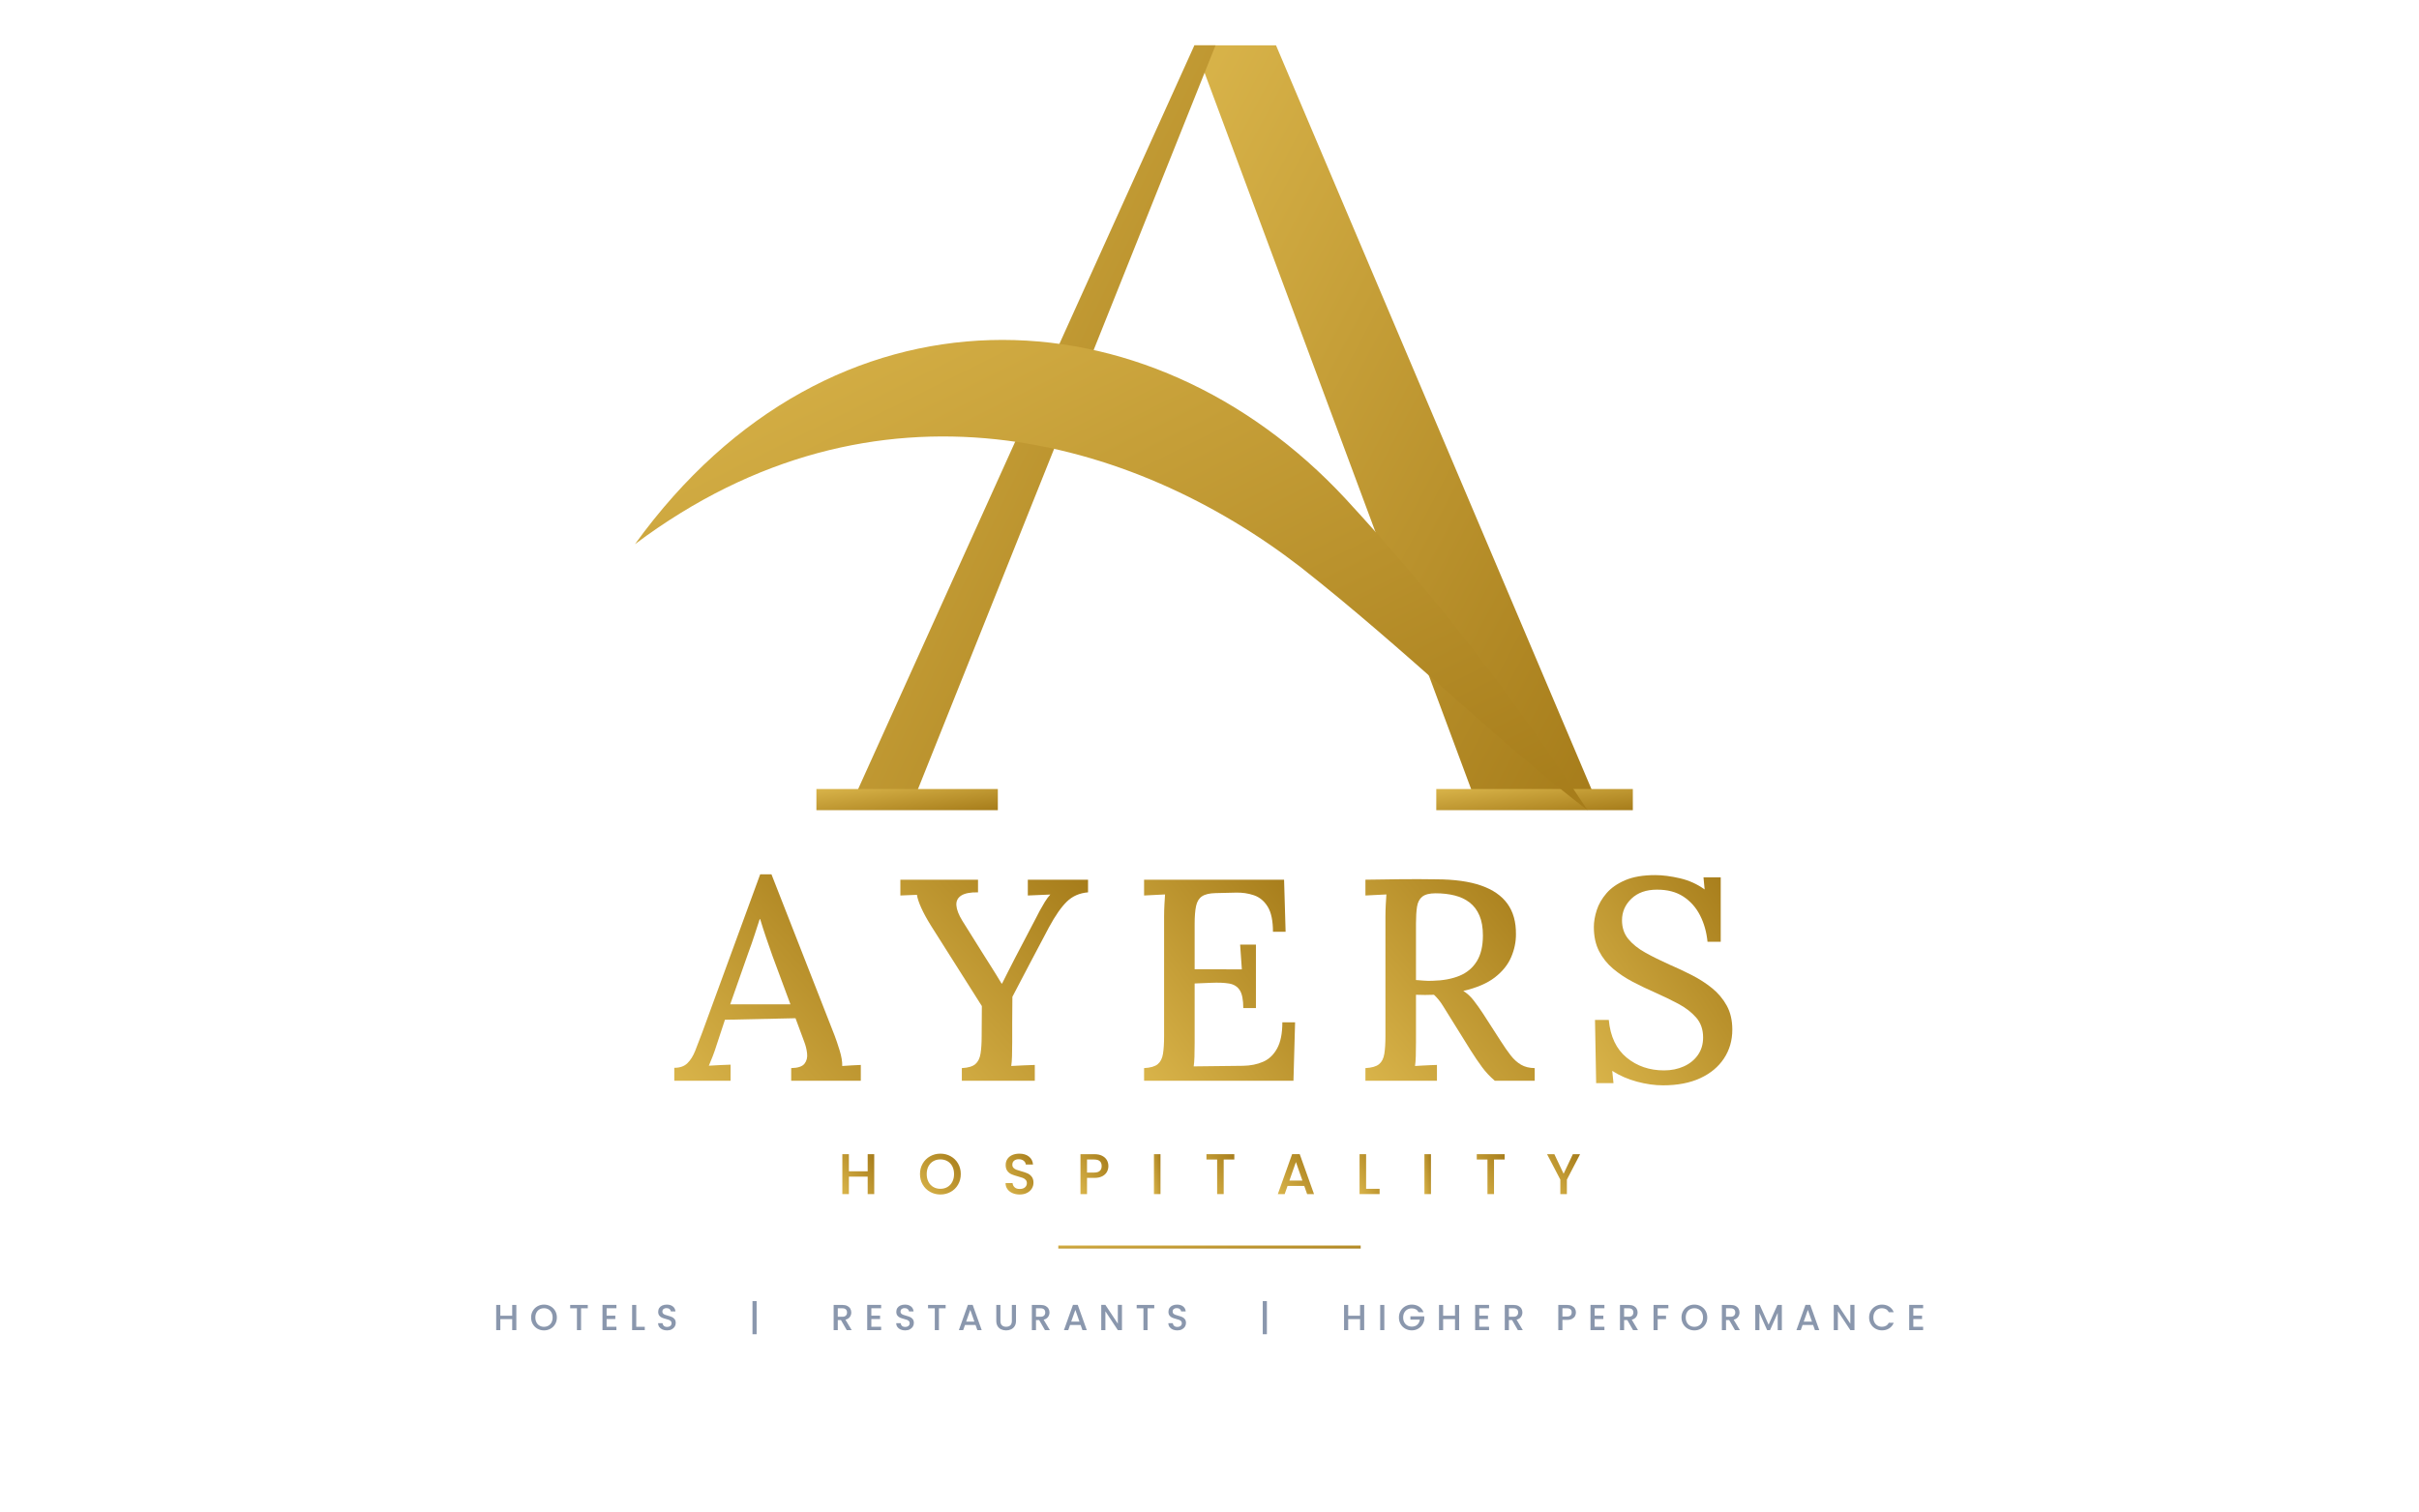
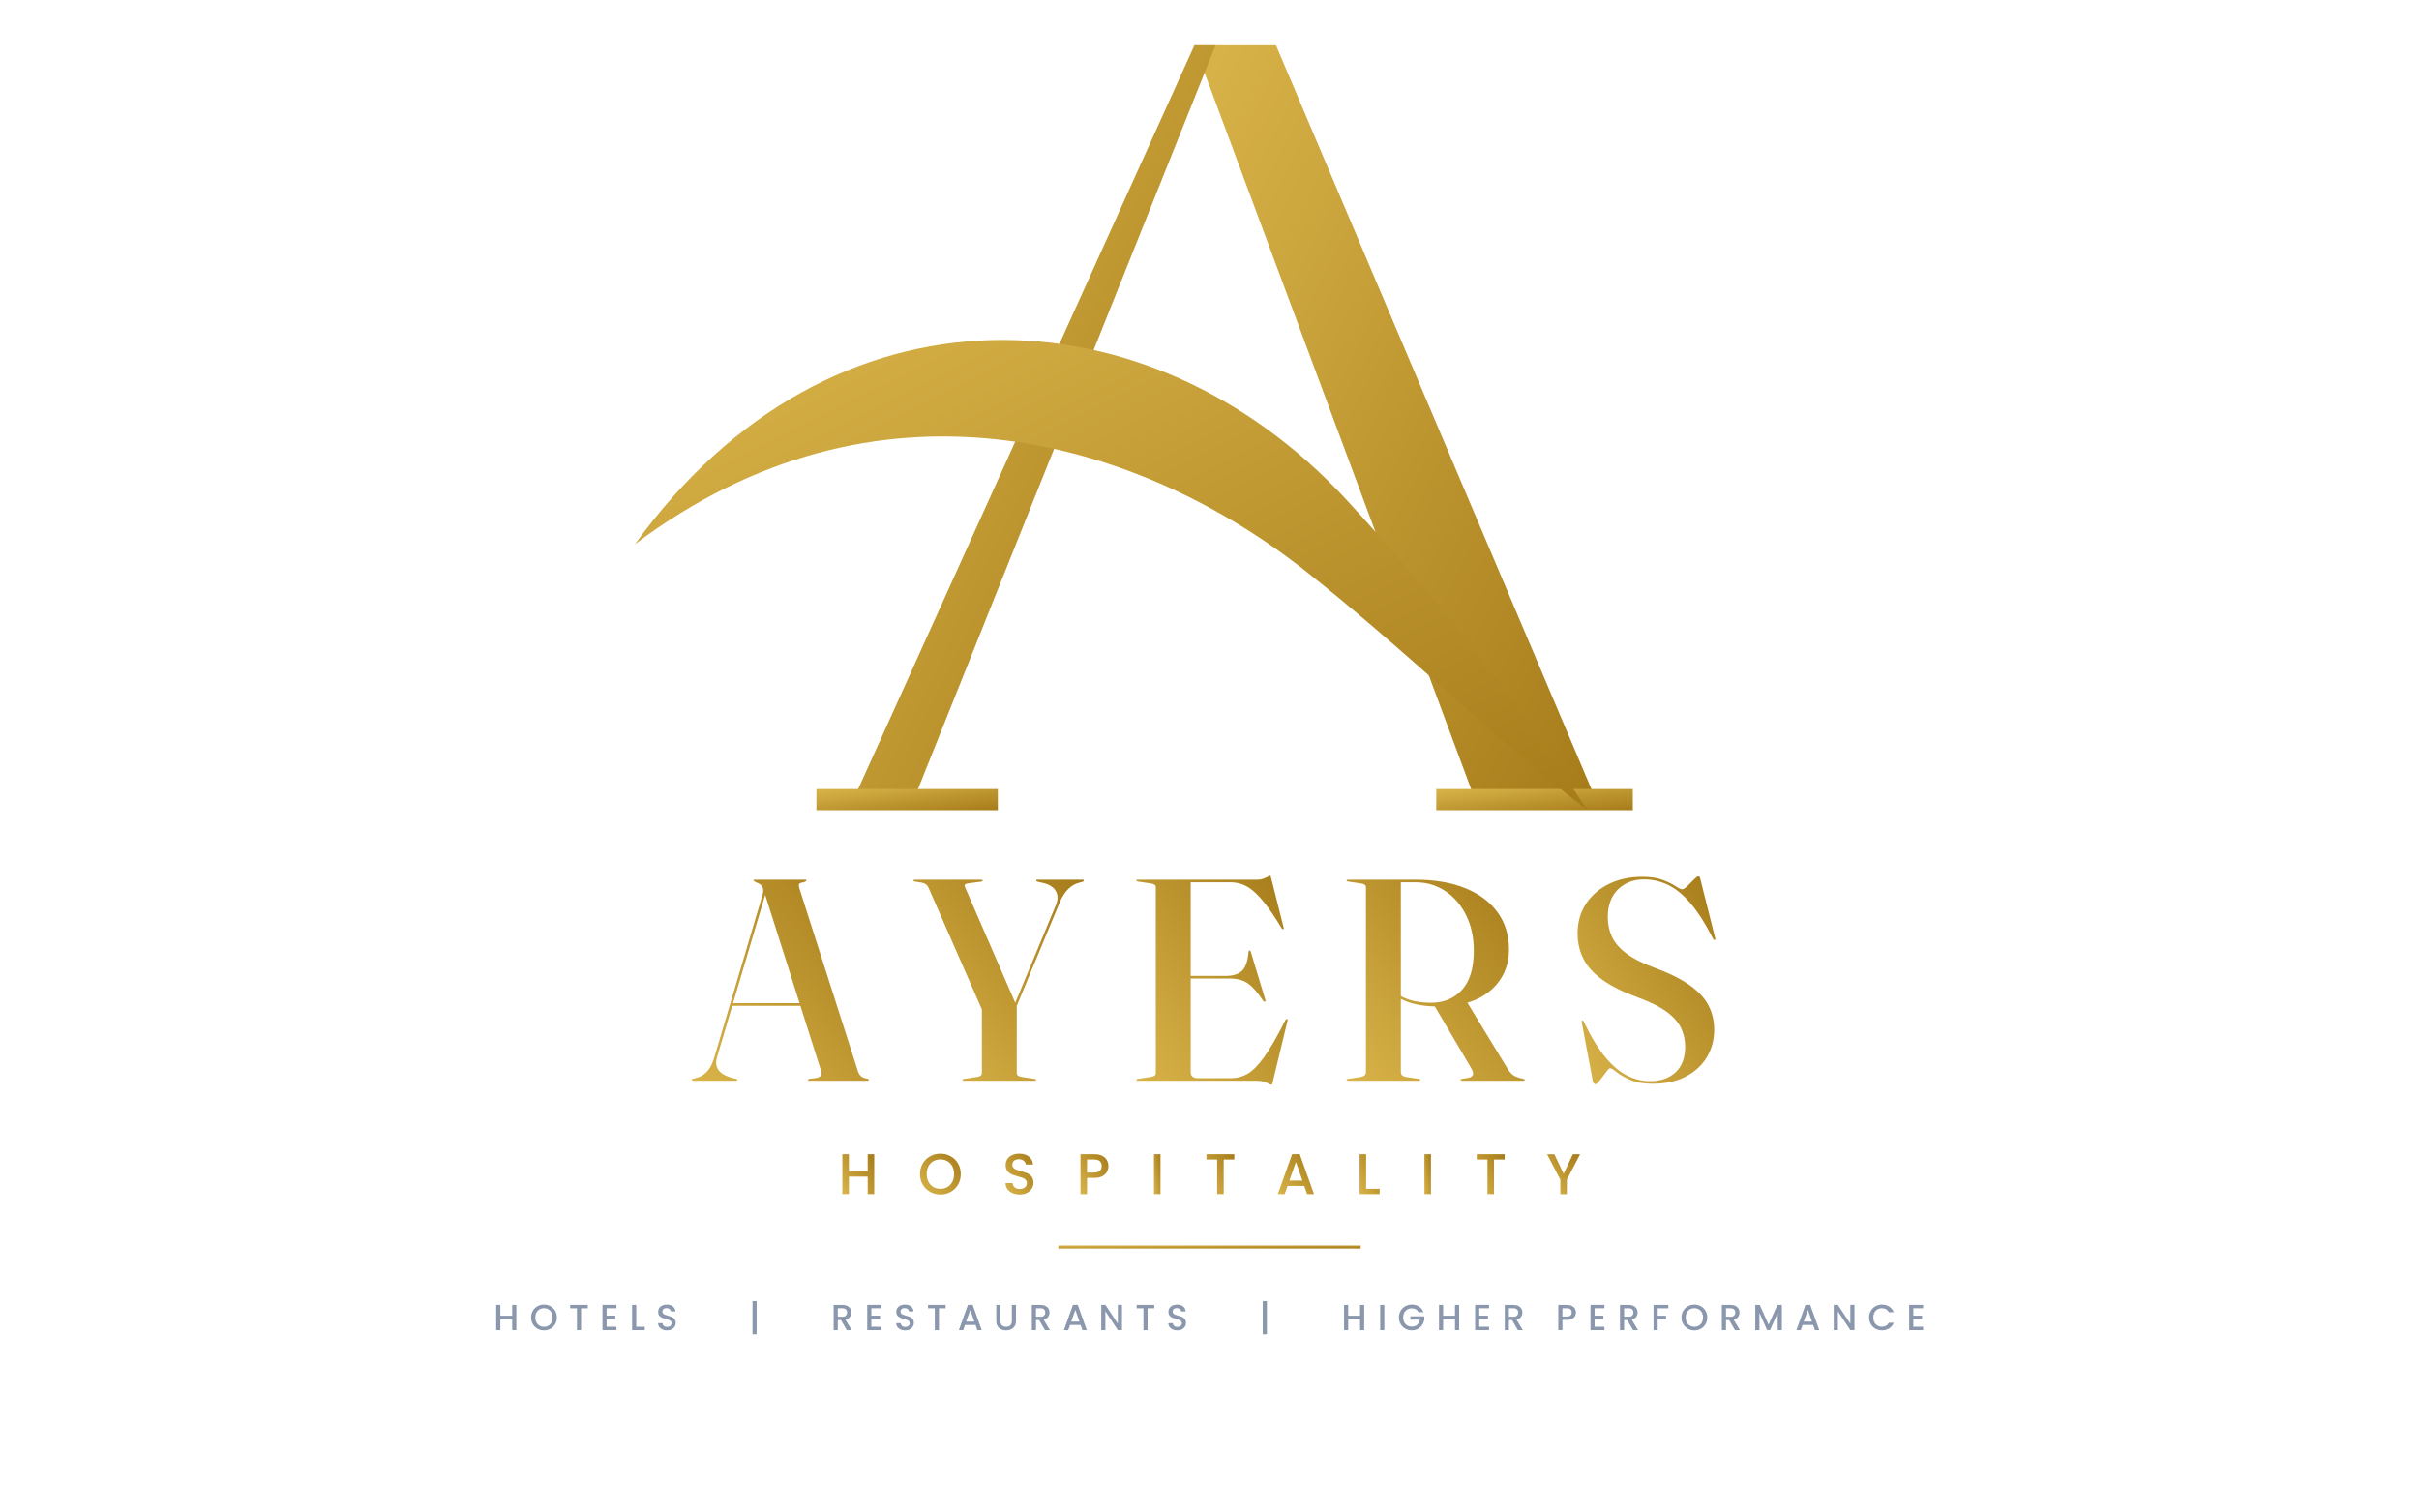
<svg xmlns="http://www.w3.org/2000/svg" viewBox="0 0 1600 1000" role="img" aria-label="Ayers Hospitality">
  <defs>
    <linearGradient id="g" x1="0" y1="0" x2="1" y2="1">
      <stop offset="0" stop-color="#D9B44A" />
      <stop offset="1" stop-color="#A67C1A" />
    </linearGradient>
  </defs>
  <g fill="url(#g)">
    <g transform="translate(800,300) scale(1)">
      <path d="M-10 -270 L 44 -270 L 256 230 L 176 230 Z" />
      <path d="M-10 -270 L 4 -270 L -196 230 L -236 230 Z" />
      <path d="M-260 222 L-140 222 L-140 236 L-260 236 Z" />
      <path d="M150 222 L280 222 L280 236 L150 236 Z" />
      <path d="M-380 60 C -250 -120, -40 -110, 90 30 C 150 95, 200 160, 250 236 C 190 190, 130 130, 60 75 C -50 -10, -220 -60, -380 60 Z" />
    </g>
-     <path transform="translate(446.5,715) scale(0.19,-0.19)" d="M-2.667 0V44.999Q26.667 44.999 43 60.999Q59.333 76.999 70.166 104.333Q81 131.666 94 166.333L296.333 718.667H335.666L555.333 157.666Q562.666 138.666 572.666 106.499Q582.666 74.333 581.999 51.333Q598.999 52.666 615.499 53.499Q631.999 54.333 646.666 54.999V0H404.334V43.999Q439 44.666 450.501 59.166Q462.001 73.666 459.667 95Q457.334 116.333 449.334 136.666L419.334 217.667L173.666 212.334L144.999 125.332Q138.666 104.999 131.832 87.166Q124.999 69.333 117.666 52.333Q136.333 53.666 156.832 54.499Q177.332 55.333 193.333 55.999V0ZM191.999 266H401.667L339 435.001Q327.333 467.667 316.333 500.167Q305.333 532.667 296.333 562.667H294.666Q286.666 538.334 277 508.334Q267.333 478.334 254.333 443.334Z" />
-     <path transform="translate(596.1,715) scale(0.19,-0.19)" d="M211 0V43.999Q244.001 45.666 258.167 58Q272.334 70.333 276.167 94.667Q280 119 280 155L280.667 260.001L103.334 540.334Q82 574.667 69.667 602.001Q57.333 629.334 54.667 647.334Q38.667 646.334 25.0 646.167Q11.333 646.001 -3 645.001V700H267.332V656.001Q226.999 656.667 208.665 644.667Q190.332 632.667 191.999 610.5Q193.666 588.333 212.333 557.667L290.999 432Q298.666 420 308.666 404.167Q318.666 388.333 329.166 371.5Q339.666 354.667 349.333 338.333H351Q360 357 371.333 378.667Q382.666 400.333 395.333 425.666L469.333 567.001Q474.333 577.334 482.333 592.168Q490.333 607.001 499.833 622.501Q509.333 638.001 519 648.334Q501 647.334 479.333 646.667Q457.667 646.001 440.667 645.001V700H650.333V656.001Q605.999 652.334 576.666 623.834Q547.332 595.334 514.332 534.334Q480.999 471 448.999 410.667Q416.999 350.334 386.999 292.334Q386.999 275.667 386.666 251Q386.332 226.333 386.332 201.166Q386.332 175.999 386.332 157.332Q386.332 138.665 386.332 133.999Q386.332 106.999 385.666 85.666Q384.999 64.333 382.999 51.333Q402.666 52.666 425.166 53.499Q447.666 54.333 464.999 54.999V0Z" />
-     <path transform="translate(746.6,715) scale(0.19,-0.19)" d="M398.667 253Q398.667 296.334 386.334 315.334Q374 334.334 349.167 338.5Q324.333 342.667 286.667 341L229.332 338.667V131.332Q229.332 104.332 228.666 83.666Q227.999 62.999 225.999 49.999L398 51.999Q437.334 52.666 468 66.166Q498.667 79.666 516.667 112.833Q534.667 145.999 534.667 203.333H579L573.333 0H53.333V43.999Q86.334 45.666 100.834 57.666Q115.334 69.666 119.167 94Q123 118.333 123 155V570.668Q123 593.001 124.167 613.667Q125.333 634.334 126.333 648.667Q109 647.667 89 646.834Q69 646.001 53.333 645.001V700H540.666L546 518.667H502Q502 576.334 483.667 606.001Q465.334 635.667 435.667 645.834Q406 656.001 371.667 655.001L302.332 653.334Q270.665 652.667 254.999 642.167Q239.332 631.667 234.332 608.5Q229.332 585.333 229.332 545V388.333L393.667 387.666L387.667 474H442.666V253Z" />
-     <path transform="translate(893.0,715) scale(0.19,-0.19)" d="M53.333 0V43.999Q86.334 45.666 100.834 57.666Q115.334 69.666 119.167 94Q123 118.333 123 155V570.668Q123 593.001 124.167 613.667Q125.333 634.334 126.333 648.667Q109 647.667 89 646.834Q69 646.001 53.333 645.001V700Q114.333 701 176.333 701.667Q238.333 702.333 300.666 701.333Q394.666 701 455.999 679.667Q517.332 658.333 547.665 616.333Q577.999 574.334 577.332 510.334Q577.665 470.334 560.832 430.667Q543.999 391.001 504.166 360.001Q464.332 329.001 393.998 312.667Q413.665 300.667 429.832 280Q445.998 259.334 462.998 233.333L523.999 138.666Q542.665 109.333 558.999 88.333Q575.332 67.333 594.999 55.833Q614.666 44.333 642.666 43.999V0H503.667Q478.333 21.667 459.5 47.167Q440.666 72.667 420 105.334L350.666 216.667Q337.666 237.333 323.5 260.334Q309.333 283.334 291.999 299.334Q275.999 298.667 260.666 298.667Q245.332 298.667 229.332 299.334V134.332Q229.332 106.999 228.666 85.666Q227.999 64.333 225.999 51.333Q237.666 52.333 251.332 52.833Q264.999 53.333 278.499 54.166Q291.999 54.999 302.332 54.999V0ZM286.666 348Q341.999 349.333 380.999 365.5Q419.999 381.667 441.166 416.167Q462.333 450.667 462.333 505.667Q462.333 547 450.333 575.167Q438.333 603.333 416.167 620.5Q394 637.667 363.666 645.167Q333.333 652.667 297.666 652.667Q265.999 652.667 251.332 641Q236.665 629.334 232.999 606Q229.332 582.667 229.332 547V350.667Q243.666 349.667 257.332 348.5Q270.999 347.333 286.666 348Z" />
-     <path transform="translate(1043.9,715) scale(0.19,-0.19)" d="M450 484Q445 534.667 424 575.834Q403 617 365.833 641.334Q328.667 665.667 273.666 665.334Q217.999 665.334 185.166 634Q152.333 602.667 152.333 558.667Q152.333 520.333 174.166 493.666Q196 467 233.666 446Q271.333 425 318.333 404Q356.333 387.666 394.999 368Q433.666 348.333 465.666 322.5Q497.666 296.666 516.999 261.5Q536.333 226.333 536.333 178Q536.333 121.667 507.333 77.667Q478.333 33.667 424.499 8.833Q370.666 -16 295 -16Q251.666 -16 204.166 -3.167Q156.666 9.667 118.333 34.333L122.666 -8.333H62.333L58.333 211.666H106.333Q114.333 125 168.499 80.499Q222.666 35.999 298.666 35.999Q336.666 35.999 367.667 49.999Q398.667 63.999 416.667 89.833Q434.667 115.666 434.667 150.667Q434.667 192.334 410.5 220Q386.333 247.667 348.833 267.667Q311.333 287.667 270 306.001Q228.667 324.001 190.167 344.167Q151.667 364.334 121 390.334Q90.334 416.334 72.334 451.5Q54.334 486.667 54.334 535Q54.334 562.667 64.334 593.833Q74.334 625 98.333 652.833Q122.333 680.667 163.667 698.333Q205 716 267.666 716Q306.333 716 353.833 705Q401.333 694 440 666L436 708.333H495.999V484Z" />
+     <path transform="translate(458.3,715) scale(0.095,-0.095)" d="M269.5 540H785.5L788.5 522H264.5ZM309 6Q309 4 307.25 2.0Q305.5 0 302 0H-1Q-4 0 -6.0 2.0Q-8 4 -8 6Q-8 9.5 -5.25 11.0Q-2.5 12.5 0 13L42 25.5Q71.5 35.5 100.75 66.75Q130 98 150.5 167L484.5 1293.5Q495 1328 484.0 1349.0Q473 1370 441.5 1381Q431.5 1387.5 426.5 1389.5Q421.5 1391.5 421.5 1394Q421.5 1397.5 423.75 1398.75Q426 1400 430.5 1400H782.5Q786.5 1400 788.5 1398.75Q790.5 1397.5 790.5 1394Q790.5 1391.5 786.25 1388.75Q782 1386 771.5 1382Q745 1379 739.75 1370.0Q734.5 1361 742.5 1336L1149.5 65Q1157.5 41 1173.5 29.0Q1189.5 17 1214.5 14.5Q1220 13 1222.25 11.25Q1224.5 9.5 1224.5 6Q1224.5 4 1222.5 2.0Q1220.5 0 1216.5 0H808.5Q805 0 802.75 2.0Q800.5 4 800.5 6Q800.5 9.5 803.5 10.5Q806.5 11.5 811.5 13L862.5 20Q886 25.5 892.0 38.75Q898 52 890.5 75L498.5 1309L520.5 1353L168 164Q156.5 125.5 166.25 97.5Q176 69.5 202.0 51.25Q228 33 265 22L300 13Q305 12 307.0 10.5Q309 9 309 6Z" />
+     <path transform="translate(602.8,715) scale(0.095,-0.095)" d="M730.5 513 498 480.5 120.5 1342Q113 1359 100.5 1368.0Q88 1377 71 1379.5L26 1386.5Q20 1388 17.25 1389.75Q14.5 1391.5 14.5 1394Q14.5 1397 17.0 1398.5Q19.5 1400 24.5 1400H486Q491 1400 493.75 1398.75Q496.5 1397.5 496.5 1395Q496.5 1388 483.5 1386L402 1375.5Q377.5 1372 373.0 1366.25Q368.5 1360.5 373.5 1348L727 534.5L715 523L1007.5 1226Q1028.5 1278 1007.0 1319.0Q985.5 1360 918.5 1377L879 1386Q873.5 1387.5 871.5 1389.25Q869.5 1391 869.5 1393.5Q869.5 1396.5 871.75 1398.25Q874 1400 877.5 1400H1192Q1197 1400 1199.0 1398.5Q1201 1397 1201 1394Q1201 1391 1198.5 1388.75Q1196 1386.5 1191 1385L1170.5 1379.5Q1137 1371 1110.5 1350.75Q1084 1330.5 1063.25 1299.25Q1042.5 1268 1026 1225.5ZM491 514.5 734 525.5V55Q734 42 742.75 35.5Q751.5 29 770 26L856.5 13Q869 10.5 869 6.5Q869 3.5 866.75 1.75Q864.5 0 859.5 0H365Q360.5 0 358.25 2.0Q356 4 356 6Q356 11.5 366.5 13L455 26Q474.5 29 482.75 35.5Q491 42 491 54.5Z" />
+     <path transform="translate(745.0,715) scale(0.095,-0.095)" d="M401 730H690Q769 730 805.75 766.0Q842.5 802 851 898Q852 903.5 853.5 905.25Q855 907 857 907Q864 908 867 896L968 563Q970 558 968.75 555.0Q967.5 552 965 551Q963 550.5 960.5 551.0Q958 551.5 954 555Q911.5 617.5 877.25 651.5Q843 685.5 805.25 698.75Q767.5 712 715 712H401ZM70 1394Q70 1396.5 72.25 1398.25Q74.5 1400 79 1400H915Q936.5 1400 954.5 1407.0Q972.5 1414 984.5 1421.0Q996.5 1428 1000 1428Q1002.5 1428 1004.25 1425.0Q1006 1422 1009 1409L1095 1067Q1097 1061 1095.75 1058.5Q1094.5 1056 1092 1055Q1090 1054.5 1087.75 1055.5Q1085.5 1056.5 1082 1061Q1022.5 1159.5 974.75 1222.0Q927 1284.5 885.75 1319.75Q844.5 1355 804.75 1368.5Q765 1382 721 1382H448V61Q448 39.5 460.5 28.75Q473 18 497 18H731.5Q791 18 844.0 48.25Q897 78.5 959.5 165.25Q1022 252 1107.5 422Q1111 426.5 1113.25 428.75Q1115.5 431 1118.5 430Q1121.5 429.5 1122.5 425.75Q1123.5 422 1121.5 415L1019.5 -8Q1016.5 -20.5 1014.75 -24.25Q1013 -28 1010.5 -28Q1004 -28 991.25 -21.0Q978.5 -14 957.75 -7.0Q937 0 905.5 0H79Q74.5 0 72.25 2.0Q70 4 70 6Q70 11.5 81 13L168 26Q187 29 196.0 35.0Q205 41 205 53V1347Q205 1359 196.0 1365.25Q187 1371.5 168 1374L81 1387Q70 1388.5 70 1394Z" />
+     <path transform="translate(884.0,715) scale(0.095,-0.095)" d="M1201 914Q1201 812.5 1156.75 731.75Q1112.5 651 1032.25 598.5Q952 546 841.5 527Q822.5 524 802.25 521.5Q782 519 761.25 518.0Q740.5 517 718.5 517Q643.5 517 584.5 526.5Q525.5 536 479.5 555.25Q433.5 574.5 397 604L406 618Q440.5 590 481.0 573.5Q521.5 557 566.0 550.0Q610.5 543 656.5 543Q792.5 543 874.25 633.5Q956 724 956 906Q956 1044 903.0 1151.5Q850 1259 757.75 1320.5Q665.5 1382 547.5 1382H448V64Q448 46 456.75 37.75Q465.5 29.5 485 26L572 13Q578 12.5 580.5 11.0Q583 9.5 583 6Q583 0 574 0H79Q74.5 0 72.25 2.0Q70 4 70 6Q70 11.5 81 13L168 26Q187.5 29.5 196.25 37.75Q205 46 205 64V1347Q205 1359 196.0 1365.25Q187 1371.5 168 1374L81 1387Q70 1388.5 70 1394Q70 1396.5 72.25 1398.25Q74.5 1400 79 1400H546.5Q753 1400 899.25 1339.75Q1045.5 1279.5 1123.25 1170.25Q1201 1061 1201 914ZM675.5 533 902 559 1193.5 80Q1216.5 43.5 1242.5 31.5Q1268.5 19.5 1300 13Q1306 11.5 1308.5 10.5Q1311 9.5 1311 6Q1311 4 1308.75 2.0Q1306.5 0 1302 0H872.5Q863.5 0 863.5 6Q863.5 9.5 866.25 10.25Q869 11 874.5 13L921.5 21Q945.5 27.5 950.25 42.75Q955 58 937.5 88Z" />
+     <path transform="translate(1035.4,715) scale(0.095,-0.095)" d="M607 -21Q512 -21 451.25 6.0Q390.5 33 357.0 60.0Q323.5 87 311 87Q304.5 87 291.0 70.25Q277.5 53.5 261.75 31.5Q246 9.5 232.0 -7.25Q218 -24 210 -24Q205 -24 199.5 -19.75Q194 -15.5 192 -9L114 406Q113.5 411.5 113.75 414.75Q114 418 116 419Q118.5 421 121.75 419.0Q125 417 127 413Q204 251 280.75 160.5Q357.5 70 434.5 33.5Q511.5 -3 589 -3Q700.5 -3 767.25 59.0Q834 121 834 238Q834 309 804.25 369.25Q774.5 429.5 703.0 481.75Q631.5 534 507 579Q352 635.5 259.5 701.75Q167 768 126.0 848.0Q85 928 85 1027Q85 1144 143.5 1232.5Q202 1321 303.5 1370.5Q405 1420 534 1420Q621.5 1420 678.0 1398.25Q734.5 1376.5 767.0 1354.75Q799.5 1333 814 1333Q826 1333 849.0 1355.5Q872 1378 894.0 1400.5Q916 1423 925 1423Q929 1423 932.75 1420.5Q936.5 1418 938 1411L1043 993Q1044 988 1043.75 985.0Q1043.5 982 1041 980Q1039 979 1035.75 980.75Q1032.5 982.5 1030 986Q947.5 1147.5 869.25 1238.0Q791 1328.5 711.75 1365.25Q632.5 1402 548 1402Q438 1402 366.5 1332.5Q295 1263 295 1139Q295 1065.5 323.75 1003.5Q352.5 941.5 421.25 888.75Q490 836 610 791Q772 732 865.0 665.75Q958 599.5 997.0 523.0Q1036 446.5 1036 355Q1036 250 985.25 164.75Q934.5 79.5 838.5 29.25Q742.5 -21 607 -21Z" />
    <path transform="translate(554.3,790) scale(0.038,-0.038)" d="M630 695V0H516V304H189V0H75V695H189V397H516V695Z" />
    <path transform="translate(607.1,790) scale(0.038,-0.038)" d="M37 349Q37 451 84.5 532.0Q132 613 213.5 658.5Q295 704 392 704Q490 704 571.5 658.5Q653 613 700.0 532.0Q747 451 747 349Q747 247 700.0 165.5Q653 84 571.5 38.5Q490 -7 392 -7Q295 -7 213.5 38.5Q132 84 84.5 165.5Q37 247 37 349ZM630 349Q630 426 599.5 484.0Q569 542 515.0 573.0Q461 604 392 604Q323 604 269.0 573.0Q215 542 184.5 484.0Q154 426 154 349Q154 272 184.5 213.5Q215 155 269.0 123.5Q323 92 392 92Q461 92 515.0 123.5Q569 155 599.5 213.5Q630 272 630 349Z" />
    <path transform="translate(662.9,790) scale(0.038,-0.038)" d="M58 192H180Q184 147 215.5 118.0Q247 89 304 89Q363 89 396.0 117.5Q429 146 429 191Q429 226 408.5 248.0Q388 270 357.5 282.0Q327 294 273 308Q205 326 162.5 344.5Q120 363 90.0 402.0Q60 441 60 506Q60 566 90.0 611.0Q120 656 174.0 680.0Q228 704 299 704Q400 704 464.5 653.5Q529 603 536 515H410Q407 553 374.0 580.0Q341 607 287 607Q238 607 207.0 582.0Q176 557 176 510Q176 478 195.5 457.5Q215 437 245.0 425.0Q275 413 327 399Q396 380 439.5 361.0Q483 342 513.5 302.5Q544 263 544 197Q544 144 515.5 97.0Q487 50 432.5 21.5Q378 -7 304 -7Q234 -7 178.0 17.5Q122 42 90.0 87.0Q58 132 58 192Z" />
    <path transform="translate(711.8,790) scale(0.038,-0.038)" d="M315 282H189V0H75V695H315Q395 695 450.5 667.5Q506 640 533.5 593.0Q561 546 561 488Q561 435 536.0 388.0Q511 341 456.0 311.5Q401 282 315 282ZM444 488Q444 602 315 602H189V375H315Q380 375 412.0 404.5Q444 434 444 488Z" />
    <path transform="translate(760.4,790) scale(0.038,-0.038)" d="M189 695V0H75V695Z" />
    <path transform="translate(796.5,790) scale(0.038,-0.038)" d="M524 695V602H339V0H225V602H39V695Z" />
    <path transform="translate(843.9,790) scale(0.038,-0.038)" d="M494 142H203L153 0H34L283 696H415L664 0H544ZM462 235 349 558 235 235Z" />
    <path transform="translate(896.4,790) scale(0.038,-0.038)" d="M189 92H424V0H75V695H189Z" />
    <path transform="translate(939.3,790) scale(0.038,-0.038)" d="M189 695V0H75V695Z" />
    <path transform="translate(975.3,790) scale(0.038,-0.038)" d="M524 695V602H339V0H225V602H39V695Z" />
    <path transform="translate(1022.7,790) scale(0.038,-0.038)" d="M590 695 360 252V0H246V252L15 695H142L303 354L464 695Z" />
    <rect x="700" y="824" width="200" height="2" />
  </g>
  <g fill="#8A97AD">
    <path transform="translate(326.4,880) scale(0.024,-0.024)" d="M630 695V0H516V304H189V0H75V695H189V397H516V695Z" />
    <path transform="translate(350.4,880) scale(0.024,-0.024)" d="M37 349Q37 451 84.5 532.0Q132 613 213.5 658.5Q295 704 392 704Q490 704 571.5 658.5Q653 613 700.0 532.0Q747 451 747 349Q747 247 700.0 165.5Q653 84 571.5 38.5Q490 -7 392 -7Q295 -7 213.5 38.5Q132 84 84.5 165.5Q37 247 37 349ZM630 349Q630 426 599.5 484.0Q569 542 515.0 573.0Q461 604 392 604Q323 604 269.0 573.0Q215 542 184.5 484.0Q154 426 154 349Q154 272 184.5 213.5Q215 155 269.0 123.5Q323 92 392 92Q461 92 515.0 123.5Q569 155 599.5 213.5Q630 272 630 349Z" />
    <path transform="translate(376.2,880) scale(0.024,-0.024)" d="M524 695V602H339V0H225V602H39V695Z" />
    <path transform="translate(396.7,880) scale(0.024,-0.024)" d="M189 603V399H429V306H189V93H459V0H75V696H459V603Z" />
    <path transform="translate(416.3,880) scale(0.024,-0.024)" d="M189 92H424V0H75V695H189Z" />
    <path transform="translate(433.9,880) scale(0.024,-0.024)" d="M58 192H180Q184 147 215.5 118.0Q247 89 304 89Q363 89 396.0 117.5Q429 146 429 191Q429 226 408.5 248.0Q388 270 357.5 282.0Q327 294 273 308Q205 326 162.5 344.5Q120 363 90.0 402.0Q60 441 60 506Q60 566 90.0 611.0Q120 656 174.0 680.0Q228 704 299 704Q400 704 464.5 653.5Q529 603 536 515H410Q407 553 374.0 580.0Q341 607 287 607Q238 607 207.0 582.0Q176 557 176 510Q176 478 195.5 457.5Q215 437 245.0 425.0Q275 413 327 399Q396 380 439.5 361.0Q483 342 513.5 302.5Q544 263 544 197Q544 144 515.5 97.0Q487 50 432.5 21.5Q378 -7 304 -7Q234 -7 178.0 17.5Q122 42 90.0 87.0Q58 132 58 192Z" />
    <path transform="translate(495.2,880) scale(0.024,-0.024)" d="M219 -113H105V801H219Z" />
    <path transform="translate(549.6,880) scale(0.024,-0.024)" d="M436 0 276 278H189V0H75V695H315Q395 695 450.5 667.0Q506 639 533.5 592.0Q561 545 561 487Q561 419 521.5 363.5Q482 308 400 288L572 0ZM189 369H315Q379 369 411.5 401.0Q444 433 444 487Q444 541 412.0 571.5Q380 602 315 602H189Z" />
    <path transform="translate(571.8,880) scale(0.024,-0.024)" d="M189 603V399H429V306H189V93H459V0H75V696H459V603Z" />
    <path transform="translate(591.4,880) scale(0.024,-0.024)" d="M58 192H180Q184 147 215.5 118.0Q247 89 304 89Q363 89 396.0 117.5Q429 146 429 191Q429 226 408.5 248.0Q388 270 357.5 282.0Q327 294 273 308Q205 326 162.5 344.5Q120 363 90.0 402.0Q60 441 60 506Q60 566 90.0 611.0Q120 656 174.0 680.0Q228 704 299 704Q400 704 464.5 653.5Q529 603 536 515H410Q407 553 374.0 580.0Q341 607 287 607Q238 607 207.0 582.0Q176 557 176 510Q176 478 195.5 457.5Q215 437 245.0 425.0Q275 413 327 399Q396 380 439.5 361.0Q483 342 513.5 302.5Q544 263 544 197Q544 144 515.5 97.0Q487 50 432.5 21.5Q378 -7 304 -7Q234 -7 178.0 17.5Q122 42 90.0 87.0Q58 132 58 192Z" />
    <path transform="translate(612.9,880) scale(0.024,-0.024)" d="M524 695V602H339V0H225V602H39V695Z" />
    <path transform="translate(633.4,880) scale(0.024,-0.024)" d="M494 142H203L153 0H34L283 696H415L664 0H544ZM462 235 349 558 235 235Z" />
    <path transform="translate(657.2,880) scale(0.024,-0.024)" d="M188 695V252Q188 173 229.5 133.0Q271 93 345 93Q420 93 461.5 133.0Q503 173 503 252V695H617V254Q617 169 580.0 110.0Q543 51 481.0 22.0Q419 -7 344 -7Q269 -7 207.5 22.0Q146 51 110.0 110.0Q74 169 74 254V695Z" />
    <path transform="translate(680.7,880) scale(0.024,-0.024)" d="M436 0 276 278H189V0H75V695H315Q395 695 450.5 667.0Q506 639 533.5 592.0Q561 545 561 487Q561 419 521.5 363.5Q482 308 400 288L572 0ZM189 369H315Q379 369 411.5 401.0Q444 433 444 487Q444 541 412.0 571.5Q380 602 315 602H189Z" />
    <path transform="translate(702.9,880) scale(0.024,-0.024)" d="M494 142H203L153 0H34L283 696H415L664 0H544ZM462 235 349 558 235 235Z" />
    <path transform="translate(726.6,880) scale(0.024,-0.024)" d="M646 0H532L189 519V0H75V696H189L532 178V696H646Z" />
    <path transform="translate(750.9,880) scale(0.024,-0.024)" d="M524 695V602H339V0H225V602H39V695Z" />
    <path transform="translate(771.4,880) scale(0.024,-0.024)" d="M58 192H180Q184 147 215.5 118.0Q247 89 304 89Q363 89 396.0 117.5Q429 146 429 191Q429 226 408.5 248.0Q388 270 357.5 282.0Q327 294 273 308Q205 326 162.5 344.5Q120 363 90.0 402.0Q60 441 60 506Q60 566 90.0 611.0Q120 656 174.0 680.0Q228 704 299 704Q400 704 464.5 653.5Q529 603 536 515H410Q407 553 374.0 580.0Q341 607 287 607Q238 607 207.0 582.0Q176 557 176 510Q176 478 195.5 457.5Q215 437 245.0 425.0Q275 413 327 399Q396 380 439.5 361.0Q483 342 513.5 302.5Q544 263 544 197Q544 144 515.5 97.0Q487 50 432.5 21.5Q378 -7 304 -7Q234 -7 178.0 17.5Q122 42 90.0 87.0Q58 132 58 192Z" />
    <path transform="translate(832.7,880) scale(0.024,-0.024)" d="M219 -113H105V801H219Z" />
    <path transform="translate(887.2,880) scale(0.024,-0.024)" d="M630 695V0H516V304H189V0H75V695H189V397H516V695Z" />
    <path transform="translate(911.1,880) scale(0.024,-0.024)" d="M189 695V0H75V695Z" />
    <path transform="translate(924.4,880) scale(0.024,-0.024)" d="M578 495Q551 547 503.0 573.5Q455 600 392 600Q323 600 269.0 569.0Q215 538 184.5 481.0Q154 424 154 349Q154 274 184.5 216.5Q215 159 269.0 128.0Q323 97 392 97Q485 97 543.0 149.0Q601 201 614 290H353V381H736V292Q725 211 678.5 143.0Q632 75 557.5 34.5Q483 -6 392 -6Q294 -6 213.0 39.5Q132 85 84.5 166.0Q37 247 37 349Q37 451 84.5 532.0Q132 613 213.5 658.5Q295 704 392 704Q503 704 589.5 649.5Q676 595 715 495Z" />
    <path transform="translate(950.0,880) scale(0.024,-0.024)" d="M630 695V0H516V304H189V0H75V695H189V397H516V695Z" />
    <path transform="translate(973.9,880) scale(0.024,-0.024)" d="M189 603V399H429V306H189V93H459V0H75V696H459V603Z" />
    <path transform="translate(993.5,880) scale(0.024,-0.024)" d="M436 0 276 278H189V0H75V695H315Q395 695 450.5 667.0Q506 639 533.5 592.0Q561 545 561 487Q561 419 521.5 363.5Q482 308 400 288L572 0ZM189 369H315Q379 369 411.5 401.0Q444 433 444 487Q444 541 412.0 571.5Q380 602 315 602H189Z" />
    <path transform="translate(1028.9,880) scale(0.024,-0.024)" d="M315 282H189V0H75V695H315Q395 695 450.5 667.5Q506 640 533.5 593.0Q561 546 561 488Q561 435 536.0 388.0Q511 341 456.0 311.5Q401 282 315 282ZM444 488Q444 602 315 602H189V375H315Q380 375 412.0 404.5Q444 434 444 488Z" />
    <path transform="translate(1050.2,880) scale(0.024,-0.024)" d="M189 603V399H429V306H189V93H459V0H75V696H459V603Z" />
    <path transform="translate(1069.7,880) scale(0.024,-0.024)" d="M436 0 276 278H189V0H75V695H315Q395 695 450.5 667.0Q506 639 533.5 592.0Q561 545 561 487Q561 419 521.5 363.5Q482 308 400 288L572 0ZM189 369H315Q379 369 411.5 401.0Q444 433 444 487Q444 541 412.0 571.5Q380 602 315 602H189Z" />
    <path transform="translate(1091.9,880) scale(0.024,-0.024)" d="M484 695V602H189V397H419V304H189V0H75V695Z" />
    <path transform="translate(1111.3,880) scale(0.024,-0.024)" d="M37 349Q37 451 84.5 532.0Q132 613 213.5 658.5Q295 704 392 704Q490 704 571.5 658.5Q653 613 700.0 532.0Q747 451 747 349Q747 247 700.0 165.5Q653 84 571.5 38.5Q490 -7 392 -7Q295 -7 213.5 38.5Q132 84 84.5 165.5Q37 247 37 349ZM630 349Q630 426 599.5 484.0Q569 542 515.0 573.0Q461 604 392 604Q323 604 269.0 573.0Q215 542 184.5 484.0Q154 426 154 349Q154 272 184.5 213.5Q215 155 269.0 123.5Q323 92 392 92Q461 92 515.0 123.5Q569 155 599.5 213.5Q630 272 630 349Z" />
    <path transform="translate(1137.1,880) scale(0.024,-0.024)" d="M436 0 276 278H189V0H75V695H315Q395 695 450.5 667.0Q506 639 533.5 592.0Q561 545 561 487Q561 419 521.5 363.5Q482 308 400 288L572 0ZM189 369H315Q379 369 411.5 401.0Q444 433 444 487Q444 541 412.0 571.5Q380 602 315 602H189Z" />
    <path transform="translate(1159.2,880) scale(0.024,-0.024)" d="M807 695V0H693V476L481 0H402L189 476V0H75V695H198L442 150L685 695Z" />
    <path transform="translate(1187.4,880) scale(0.024,-0.024)" d="M494 142H203L153 0H34L283 696H415L664 0H544ZM462 235 349 558 235 235Z" />
    <path transform="translate(1211.1,880) scale(0.024,-0.024)" d="M646 0H532L189 519V0H75V696H189L532 178V696H646Z" />
    <path transform="translate(1235.4,880) scale(0.024,-0.024)" d="M392 704Q503 704 589.5 649.5Q676 595 715 495H578Q551 550 503.0 577.0Q455 604 392 604Q323 604 269.0 573.0Q215 542 184.5 484.0Q154 426 154 349Q154 272 184.5 214.0Q215 156 269.0 124.5Q323 93 392 93Q455 93 503.0 120.0Q551 147 578 202H715Q676 102 589.5 48.0Q503 -6 392 -6Q294 -6 213.0 39.5Q132 85 84.5 166.0Q37 247 37 349Q37 451 84.5 532.0Q132 613 213.5 658.5Q295 704 392 704Z" />
    <path transform="translate(1261.0,880) scale(0.024,-0.024)" d="M189 603V399H429V306H189V93H459V0H75V696H459V603Z" />
  </g>
</svg>
